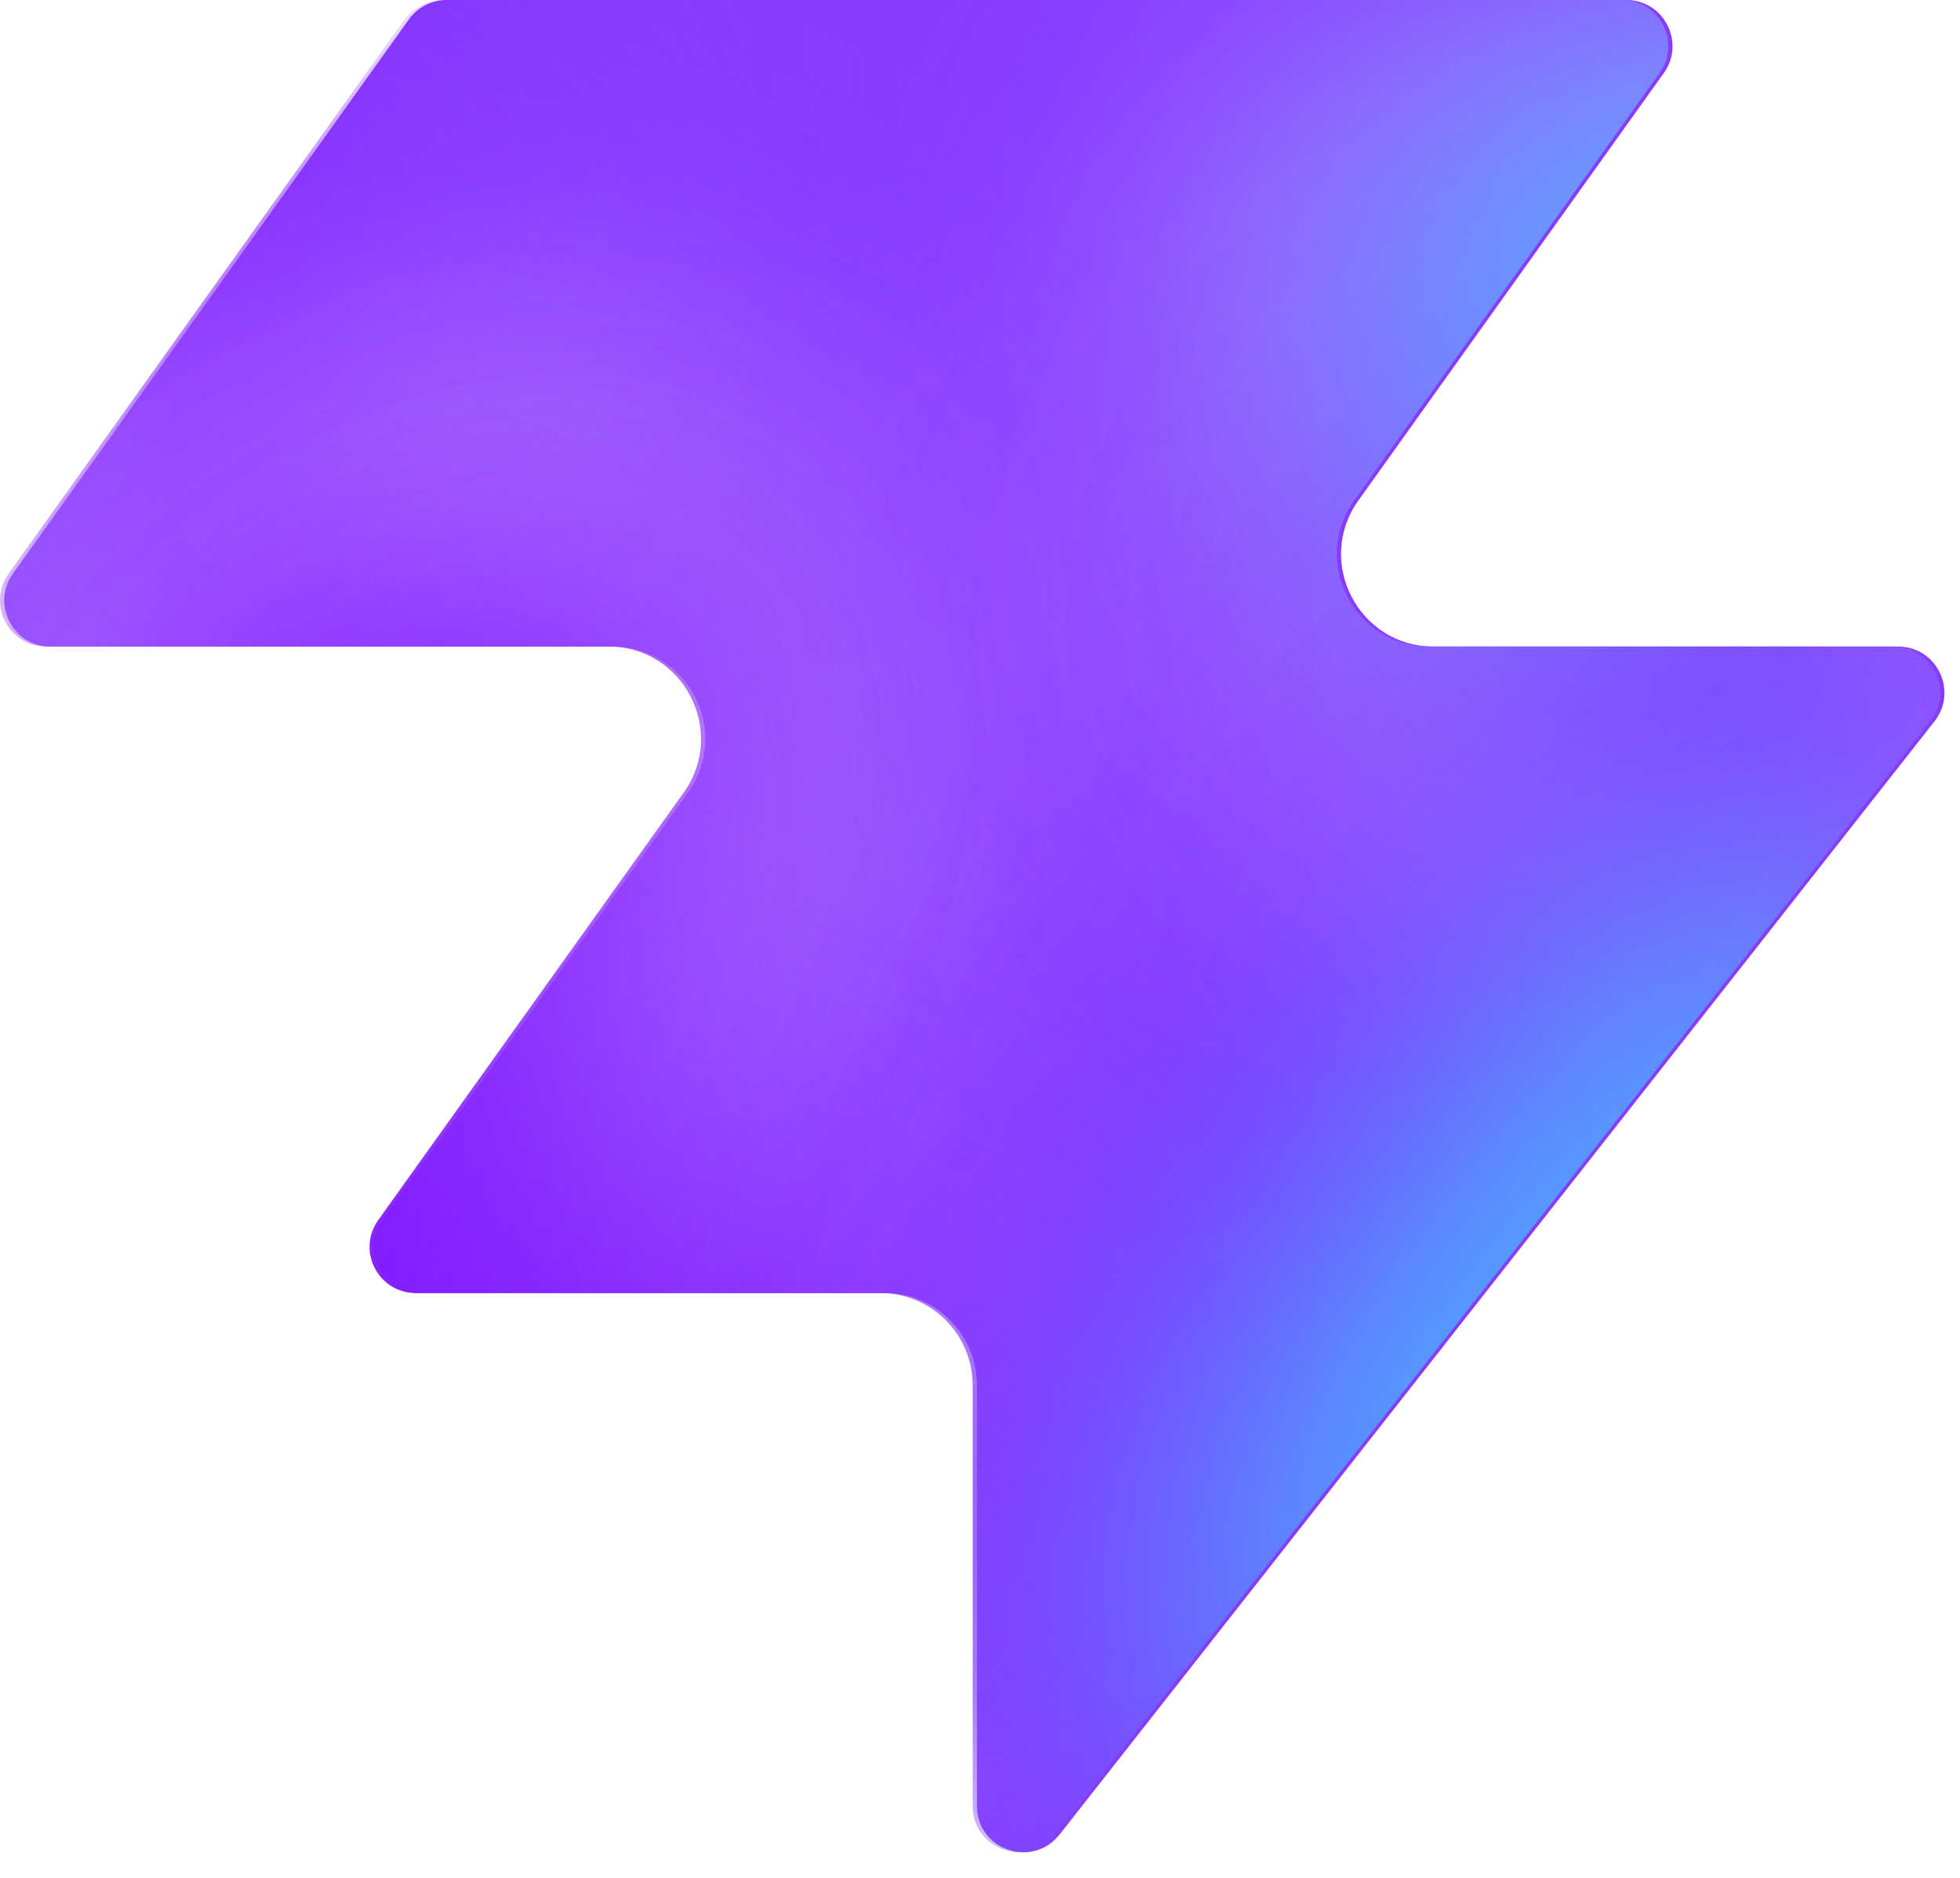
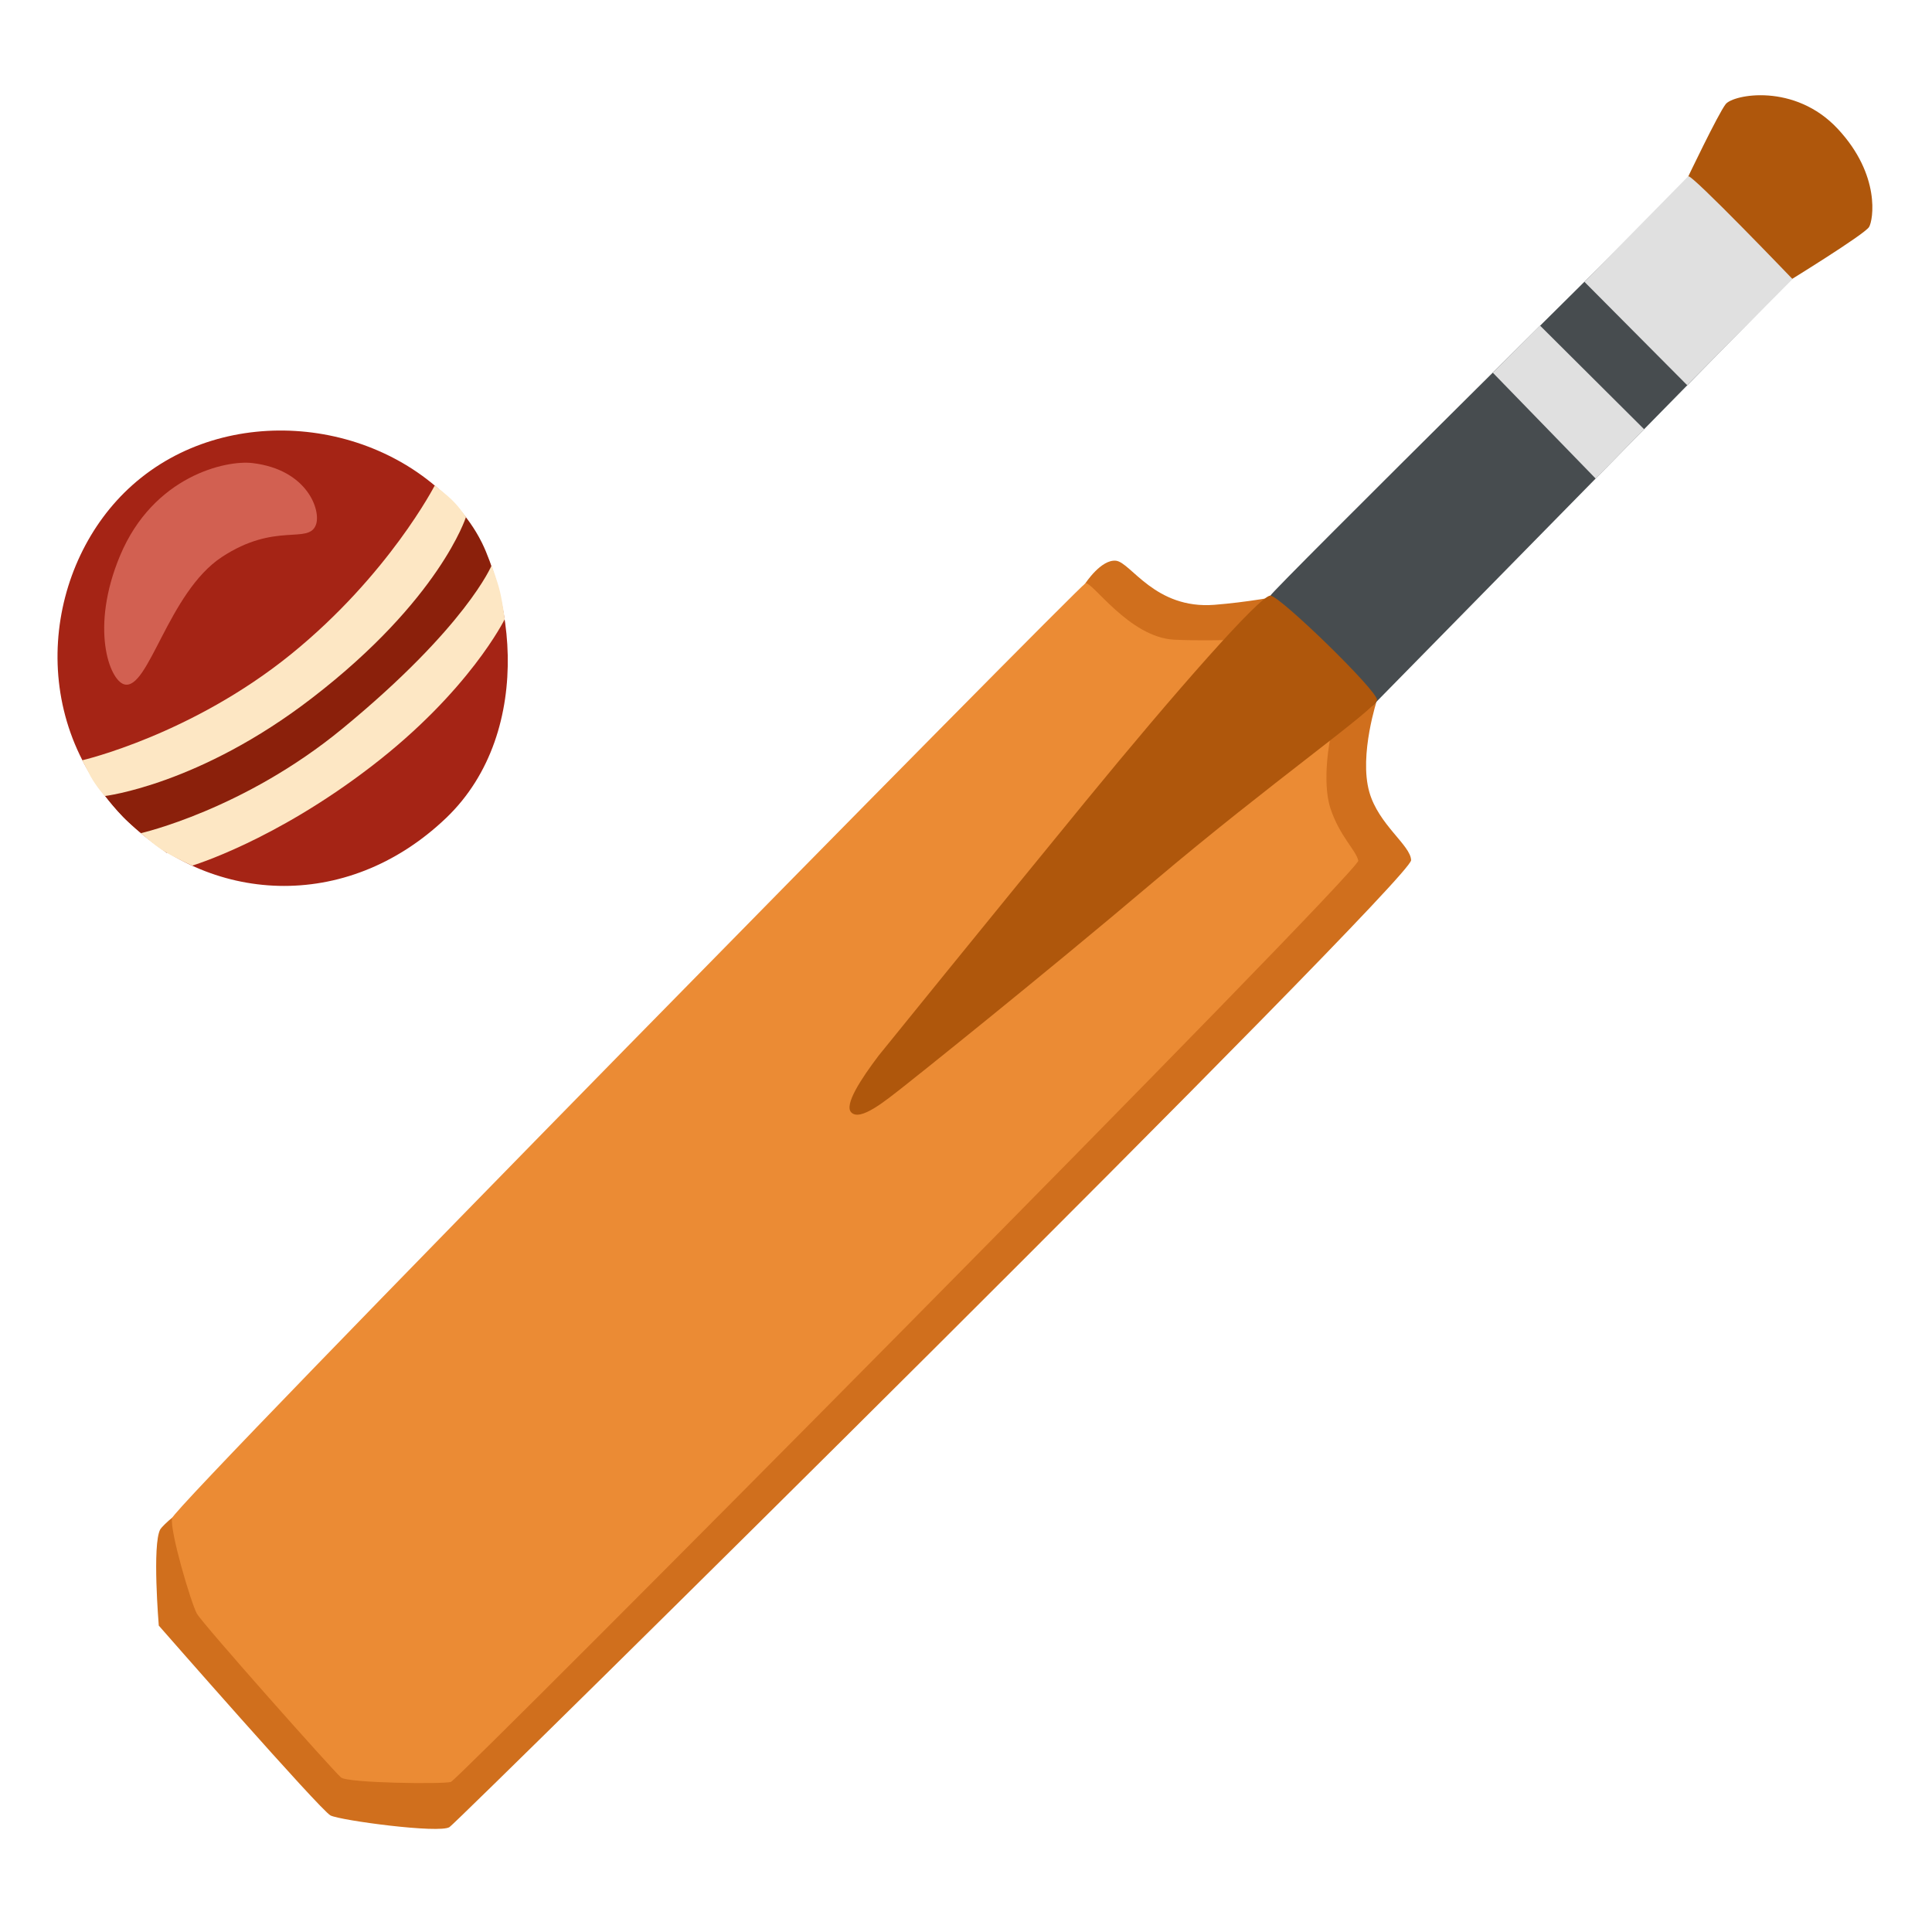
- <svg xmlns="http://www.w3.org/2000/svg" width="48" height="46" fill="none" viewBox="0 0 48 46">
-   <path fill="#863bff" d="M25.946 44.938c-.664.845-2.021.375-2.021-.698V33.937a2.26 2.26 0 0 0-2.262-2.262H10.287c-.92 0-1.456-1.04-.92-1.788l7.48-10.471c1.07-1.497 0-3.578-1.842-3.578H1.237c-.92 0-1.456-1.04-.92-1.788L10.013.474c.214-.297.556-.474.92-.474h28.894c.92 0 1.456 1.04.92 1.788l-7.48 10.471c-1.07 1.498 0 3.579 1.842 3.579h11.377c.943 0 1.473 1.088.89 1.83L25.947 44.94z" style="fill:#863bff;fill:color(display-p3 .525 .23 1);fill-opacity:1" />
-   <mask id="a" width="48" height="46" x="0" y="0" maskUnits="userSpaceOnUse" style="mask-type:alpha">
-     <path fill="#000" d="M25.842 44.938c-.664.844-2.021.375-2.021-.698V33.937a2.26 2.26 0 0 0-2.262-2.262H10.183c-.92 0-1.456-1.04-.92-1.788l7.48-10.471c1.07-1.498 0-3.579-1.842-3.579H1.133c-.92 0-1.456-1.04-.92-1.787L9.91.473c.214-.297.556-.474.92-.474h28.894c.92 0 1.456 1.04.92 1.788l-7.48 10.471c-1.07 1.498 0 3.578 1.842 3.578h11.377c.943 0 1.473 1.088.89 1.832L25.843 44.94z" style="fill:#000;fill-opacity:1" />
-   </mask>
-   <g mask="url(#a)">
-     <g filter="url(#b)">
-       <ellipse cx="5.508" cy="14.704" fill="#ede6ff" rx="5.508" ry="14.704" style="fill:#ede6ff;fill:color(display-p3 .927 .903 1);fill-opacity:1" transform="matrix(.00324 1 1 -.00324 -4.47 31.516)" />
-     </g>
-     <g filter="url(#c)">
-       <ellipse cx="10.399" cy="29.851" fill="#ede6ff" rx="10.399" ry="29.851" style="fill:#ede6ff;fill:color(display-p3 .927 .903 1);fill-opacity:1" transform="matrix(.00324 1 1 -.00324 -39.328 7.883)" />
-     </g>
-     <g filter="url(#d)">
-       <ellipse cx="5.508" cy="30.487" fill="#7e14ff" rx="5.508" ry="30.487" style="fill:#7e14ff;fill:color(display-p3 .492 .077 1);fill-opacity:1" transform="rotate(89.814 -25.913 -14.639)scale(1 -1)" />
-     </g>
-     <g filter="url(#e)">
-       <ellipse cx="5.508" cy="30.599" fill="#7e14ff" rx="5.508" ry="30.599" style="fill:#7e14ff;fill:color(display-p3 .492 .077 1);fill-opacity:1" transform="rotate(89.814 -32.644 -3.334)scale(1 -1)" />
-     </g>
-     <g filter="url(#f)">
-       <ellipse cx="5.508" cy="30.599" fill="#7e14ff" rx="5.508" ry="30.599" style="fill:#7e14ff;fill:color(display-p3 .492 .077 1);fill-opacity:1" transform="matrix(.00324 1 1 -.00324 -34.34 30.47)" />
-     </g>
-     <g filter="url(#g)">
-       <ellipse cx="14.072" cy="22.078" fill="#ede6ff" rx="14.072" ry="22.078" style="fill:#ede6ff;fill:color(display-p3 .927 .903 1);fill-opacity:1" transform="rotate(93.35 24.506 48.493)scale(-1 1)" />
-     </g>
-     <g filter="url(#h)">
-       <ellipse cx="3.47" cy="21.501" fill="#7e14ff" rx="3.47" ry="21.501" style="fill:#7e14ff;fill:color(display-p3 .492 .077 1);fill-opacity:1" transform="rotate(89.009 28.708 47.59)scale(-1 1)" />
-     </g>
-     <g filter="url(#i)">
-       <ellipse cx="3.47" cy="21.501" fill="#7e14ff" rx="3.47" ry="21.501" style="fill:#7e14ff;fill:color(display-p3 .492 .077 1);fill-opacity:1" transform="rotate(89.009 28.708 47.59)scale(-1 1)" />
-     </g>
-     <g filter="url(#j)">
-       <ellipse cx=".387" cy="8.972" fill="#7e14ff" rx="4.407" ry="29.108" style="fill:#7e14ff;fill:color(display-p3 .492 .077 1);fill-opacity:1" transform="rotate(39.51 .387 8.972)" />
-     </g>
-     <g filter="url(#k)">
-       <ellipse cx="47.523" cy="-6.092" fill="#7e14ff" rx="4.407" ry="29.108" style="fill:#7e14ff;fill:color(display-p3 .492 .077 1);fill-opacity:1" transform="rotate(37.892 47.523 -6.092)" />
-     </g>
-     <g filter="url(#l)">
-       <ellipse cx="41.412" cy="6.333" fill="#47bfff" rx="5.971" ry="9.665" style="fill:#47bfff;fill:color(display-p3 .28 .748 1);fill-opacity:1" transform="rotate(37.892 41.412 6.333)" />
-     </g>
-     <g filter="url(#m)">
-       <ellipse cx="-1.879" cy="38.332" fill="#7e14ff" rx="4.407" ry="29.108" style="fill:#7e14ff;fill:color(display-p3 .492 .077 1);fill-opacity:1" transform="rotate(37.892 -1.88 38.332)" />
-     </g>
-     <g filter="url(#n)">
-       <ellipse cx="-1.879" cy="38.332" fill="#7e14ff" rx="4.407" ry="29.108" style="fill:#7e14ff;fill:color(display-p3 .492 .077 1);fill-opacity:1" transform="rotate(37.892 -1.88 38.332)" />
-     </g>
-     <g filter="url(#o)">
-       <ellipse cx="35.651" cy="29.907" fill="#7e14ff" rx="4.407" ry="29.108" style="fill:#7e14ff;fill:color(display-p3 .492 .077 1);fill-opacity:1" transform="rotate(37.892 35.651 29.907)" />
-     </g>
-     <g filter="url(#p)">
-       <ellipse cx="38.418" cy="32.4" fill="#47bfff" rx="5.971" ry="15.297" style="fill:#47bfff;fill:color(display-p3 .28 .748 1);fill-opacity:1" transform="rotate(37.892 38.418 32.4)" />
-     </g>
-   </g>
-   <defs>
-     <filter id="b" width="60.045" height="41.654" x="-19.77" y="16.149" color-interpolation-filters="sRGB" filterUnits="userSpaceOnUse">
-       <feFlood flood-opacity="0" result="BackgroundImageFix" />
-       <feBlend in="SourceGraphic" in2="BackgroundImageFix" result="shape" />
-       <feGaussianBlur result="effect1_foregroundBlur_2002_17158" stdDeviation="7.659" />
-     </filter>
-     <filter id="c" width="90.34" height="51.437" x="-54.613" y="-7.533" color-interpolation-filters="sRGB" filterUnits="userSpaceOnUse">
-       <feFlood flood-opacity="0" result="BackgroundImageFix" />
-       <feBlend in="SourceGraphic" in2="BackgroundImageFix" result="shape" />
-       <feGaussianBlur result="effect1_foregroundBlur_2002_17158" stdDeviation="7.659" />
-     </filter>
-     <filter id="d" width="79.355" height="29.4" x="-49.64" y="2.03" color-interpolation-filters="sRGB" filterUnits="userSpaceOnUse">
-       <feFlood flood-opacity="0" result="BackgroundImageFix" />
-       <feBlend in="SourceGraphic" in2="BackgroundImageFix" result="shape" />
-       <feGaussianBlur result="effect1_foregroundBlur_2002_17158" stdDeviation="4.596" />
-     </filter>
-     <filter id="e" width="79.579" height="29.4" x="-45.045" y="20.029" color-interpolation-filters="sRGB" filterUnits="userSpaceOnUse">
-       <feFlood flood-opacity="0" result="BackgroundImageFix" />
-       <feBlend in="SourceGraphic" in2="BackgroundImageFix" result="shape" />
-       <feGaussianBlur result="effect1_foregroundBlur_2002_17158" stdDeviation="4.596" />
-     </filter>
-     <filter id="f" width="79.579" height="29.4" x="-43.513" y="21.178" color-interpolation-filters="sRGB" filterUnits="userSpaceOnUse">
-       <feFlood flood-opacity="0" result="BackgroundImageFix" />
-       <feBlend in="SourceGraphic" in2="BackgroundImageFix" result="shape" />
-       <feGaussianBlur result="effect1_foregroundBlur_2002_17158" stdDeviation="4.596" />
-     </filter>
-     <filter id="g" width="74.749" height="58.852" x="15.756" y="-17.901" color-interpolation-filters="sRGB" filterUnits="userSpaceOnUse">
-       <feFlood flood-opacity="0" result="BackgroundImageFix" />
-       <feBlend in="SourceGraphic" in2="BackgroundImageFix" result="shape" />
-       <feGaussianBlur result="effect1_foregroundBlur_2002_17158" stdDeviation="7.659" />
-     </filter>
-     <filter id="h" width="61.377" height="25.362" x="23.548" y="2.284" color-interpolation-filters="sRGB" filterUnits="userSpaceOnUse">
-       <feFlood flood-opacity="0" result="BackgroundImageFix" />
-       <feBlend in="SourceGraphic" in2="BackgroundImageFix" result="shape" />
-       <feGaussianBlur result="effect1_foregroundBlur_2002_17158" stdDeviation="4.596" />
-     </filter>
-     <filter id="i" width="61.377" height="25.362" x="23.548" y="2.284" color-interpolation-filters="sRGB" filterUnits="userSpaceOnUse">
-       <feFlood flood-opacity="0" result="BackgroundImageFix" />
-       <feBlend in="SourceGraphic" in2="BackgroundImageFix" result="shape" />
-       <feGaussianBlur result="effect1_foregroundBlur_2002_17158" stdDeviation="4.596" />
-     </filter>
-     <filter id="j" width="56.045" height="63.649" x="-27.636" y="-22.853" color-interpolation-filters="sRGB" filterUnits="userSpaceOnUse">
-       <feFlood flood-opacity="0" result="BackgroundImageFix" />
-       <feBlend in="SourceGraphic" in2="BackgroundImageFix" result="shape" />
-       <feGaussianBlur result="effect1_foregroundBlur_2002_17158" stdDeviation="4.596" />
-     </filter>
-     <filter id="k" width="54.814" height="64.646" x="20.116" y="-38.415" color-interpolation-filters="sRGB" filterUnits="userSpaceOnUse">
-       <feFlood flood-opacity="0" result="BackgroundImageFix" />
-       <feBlend in="SourceGraphic" in2="BackgroundImageFix" result="shape" />
-       <feGaussianBlur result="effect1_foregroundBlur_2002_17158" stdDeviation="4.596" />
-     </filter>
-     <filter id="l" width="33.541" height="35.313" x="24.641" y="-11.323" color-interpolation-filters="sRGB" filterUnits="userSpaceOnUse">
-       <feFlood flood-opacity="0" result="BackgroundImageFix" />
-       <feBlend in="SourceGraphic" in2="BackgroundImageFix" result="shape" />
-       <feGaussianBlur result="effect1_foregroundBlur_2002_17158" stdDeviation="4.596" />
-     </filter>
-     <filter id="m" width="54.814" height="64.646" x="-29.286" y="6.009" color-interpolation-filters="sRGB" filterUnits="userSpaceOnUse">
-       <feFlood flood-opacity="0" result="BackgroundImageFix" />
-       <feBlend in="SourceGraphic" in2="BackgroundImageFix" result="shape" />
-       <feGaussianBlur result="effect1_foregroundBlur_2002_17158" stdDeviation="4.596" />
-     </filter>
-     <filter id="n" width="54.814" height="64.646" x="-29.286" y="6.009" color-interpolation-filters="sRGB" filterUnits="userSpaceOnUse">
-       <feFlood flood-opacity="0" result="BackgroundImageFix" />
-       <feBlend in="SourceGraphic" in2="BackgroundImageFix" result="shape" />
-       <feGaussianBlur result="effect1_foregroundBlur_2002_17158" stdDeviation="4.596" />
-     </filter>
-     <filter id="o" width="54.814" height="64.646" x="8.244" y="-2.416" color-interpolation-filters="sRGB" filterUnits="userSpaceOnUse">
-       <feFlood flood-opacity="0" result="BackgroundImageFix" />
-       <feBlend in="SourceGraphic" in2="BackgroundImageFix" result="shape" />
-       <feGaussianBlur result="effect1_foregroundBlur_2002_17158" stdDeviation="4.596" />
-     </filter>
-     <filter id="p" width="39.409" height="43.623" x="18.713" y="10.588" color-interpolation-filters="sRGB" filterUnits="userSpaceOnUse">
-       <feFlood flood-opacity="0" result="BackgroundImageFix" />
-       <feBlend in="SourceGraphic" in2="BackgroundImageFix" result="shape" />
-       <feGaussianBlur result="effect1_foregroundBlur_2002_17158" stdDeviation="4.596" />
-     </filter>
-   </defs>
+ <svg xmlns="http://www.w3.org/2000/svg" width="800px" height="800px" viewBox="0 0 128 128" aria-hidden="true" role="img" class="iconify iconify--noto" preserveAspectRatio="xMidYMid meet">
+   <path d="M66.65 45.55l5.25-6.89s1.05-1.62 2.04-1.51c.98.11 2.58 3.23 6.52 2.92c4.16-.33 8.08-1.41 8.08-1.41l3.28 4.6l-.56 3.02s-1.24 3.72-.54 6.19c.61 2.17 2.74 3.53 2.77 4.52c.05 1.31-63.05 63.62-63.71 64.06s-7.22-.44-7.88-.77s-11.38-12.58-11.38-12.58s-.45-5.4.1-6.38c.07-.12.47-.52.79-.77c4.56-3.55 21.78-10.45 35-23.48c5.69-5.62 20.24-31.52 20.24-31.52z" fill="#d06f1d" />
+   <path d="M111.76 16.54v-4.66s2.07-4.34 2.57-4.98s4.57-1.43 7.43 1.64c2.86 3.07 2.34 6.06 2.07 6.5c-.31.5-5.47 3.67-5.47 3.67l-6.6-2.17z" fill="#af570c" />
+   <path d="M71.91 38.65c.41-.2 2.89 3.58 5.88 3.73c2.99.15 7.98-.15 7.98-.15l2.53 3.91l-.15 2.68s-.61 2.91 0 4.75s1.69 2.76 1.84 3.45c.15.69-59.59 60.88-60.12 61.04c-.54.15-6.82.08-7.28-.3s-9.17-10.17-9.55-10.86c-.38-.69-1.8-5.47-1.64-6.32c.13-.83 59.99-61.67 60.51-61.93z" fill="#eb8b34" />
+   <path d="M84.17 39.46c0-.23 27.13-27.06 27.13-27.06l6.6 6.9l-26.96 27.45s-8.4 1.39-8.32 1.01c.08-.39 1.55-8.3 1.55-8.3z" fill="#474c4f" />
+   <path fill="#e0e0e0" d="M98.9 24.69l3.13-3.12l6.9 6.87l-3.21 3.27z" />
+   <path d="M104.97 18.67l6.81 6.85l6.98-7.03s-6.72-7.01-6.91-6.81c-.16.16-6.88 6.99-6.88 6.99z" fill="#e0e0e0" />
+   <path d="M56.39 73.69c.59.64 2.28-.77 3.46-1.69c.49-.38 8.97-7.14 16.61-13.61s14.72-11.43 14.77-12.02s-6.41-6.87-7.06-6.91c-.66-.04-6.28 6.34-12.24 13.62c-6.63 8.1-13.49 16.57-13.72 16.86c-1.18 1.56-2.28 3.25-1.82 3.75z" fill="#af570c" />
+   <path d="M8.77 32.14c-5.74 5.11-7.2 15.21-.6 21.98c5.59 5.74 14.73 6.42 21.38.08c6.07-5.8 4.53-16.16.91-20.39c-5.31-6.2-15.5-7.19-21.69-1.67z" fill="#a52415" />
+   <path d="M16.73 30.68c-1.77-.21-6.56.86-8.77 6.12c-2.01 4.79-.71 8.27.27 8.54c1.61.45 2.9-6.08 6.46-8.43s5.75-.82 6.24-2.14c.35-.92-.53-3.65-4.2-4.09z" fill="#d26051" />
+   <path d="M6.46 52.03c.38-.13 8.91-3.75 13.68-7.42c7.26-5.59 9.44-11.7 9.44-11.7s1.36 1.06 2.35 3.05c.71 1.44 1.31 3.73 1.27 3.97c-.08.51-5.27 6.14-10.52 10.19S11.04 56.5 11.04 56.5s-1.96-1.43-2.89-2.38c-.99-1.03-1.69-2.09-1.69-2.09z" fill="#8b200b" />
+   <path d="M5.45 50.37s7.23-1.67 13.86-7.05c6.45-5.24 9.49-11.15 9.49-11.15s.71.52 1.21 1.02s.86 1.07.86 1.07s-1.73 5.47-10.19 11.98c-7.47 5.76-13.74 6.5-13.74 6.5s-.53-.58-.93-1.29c-.28-.53-.56-1.08-.56-1.08z" fill="#fde7c4" />
+   <path d="M9.33 55.2s6.81-1.54 13.36-6.93c8.22-6.76 9.88-10.81 9.88-10.81s.41 1.1.56 1.76c.19.82.31 1.8.31 1.8s-2.32 4.75-8.83 9.75c-6.46 4.97-11.88 6.58-11.88 6.58s-1.11-.5-1.85-.95c-.61-.36-1.55-1.2-1.55-1.2z" fill="#fde7c4" />
</svg>
